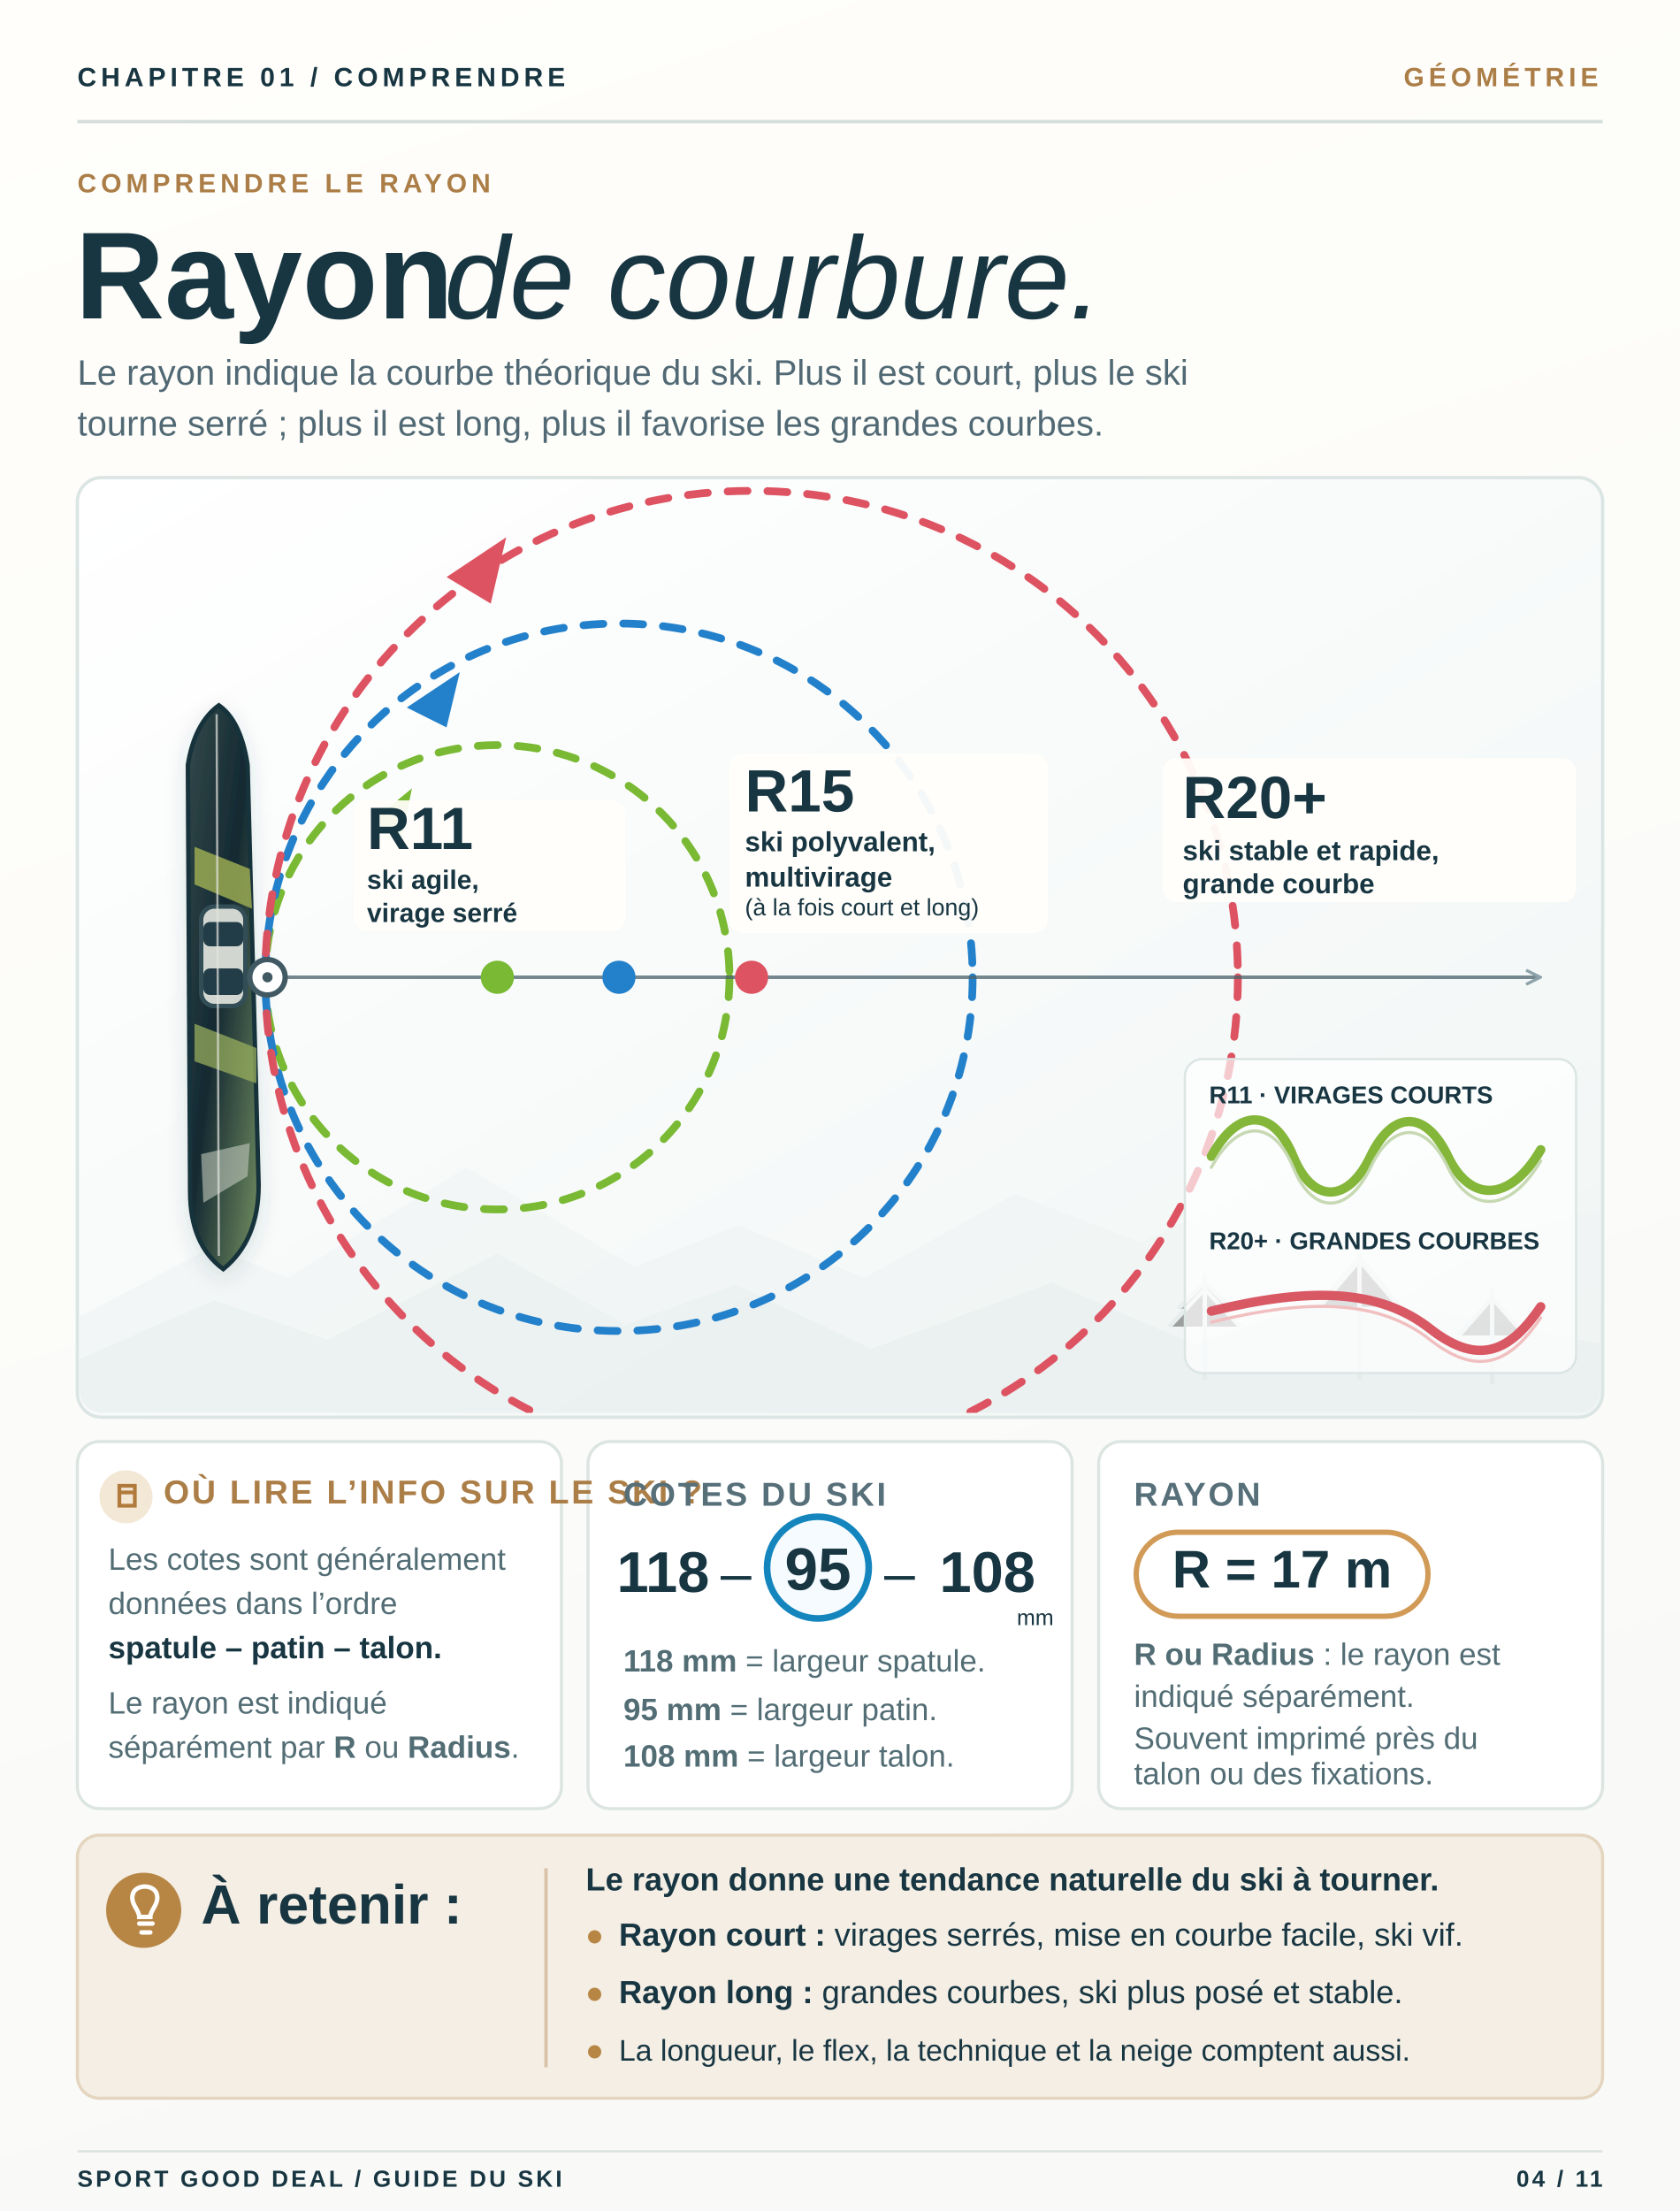
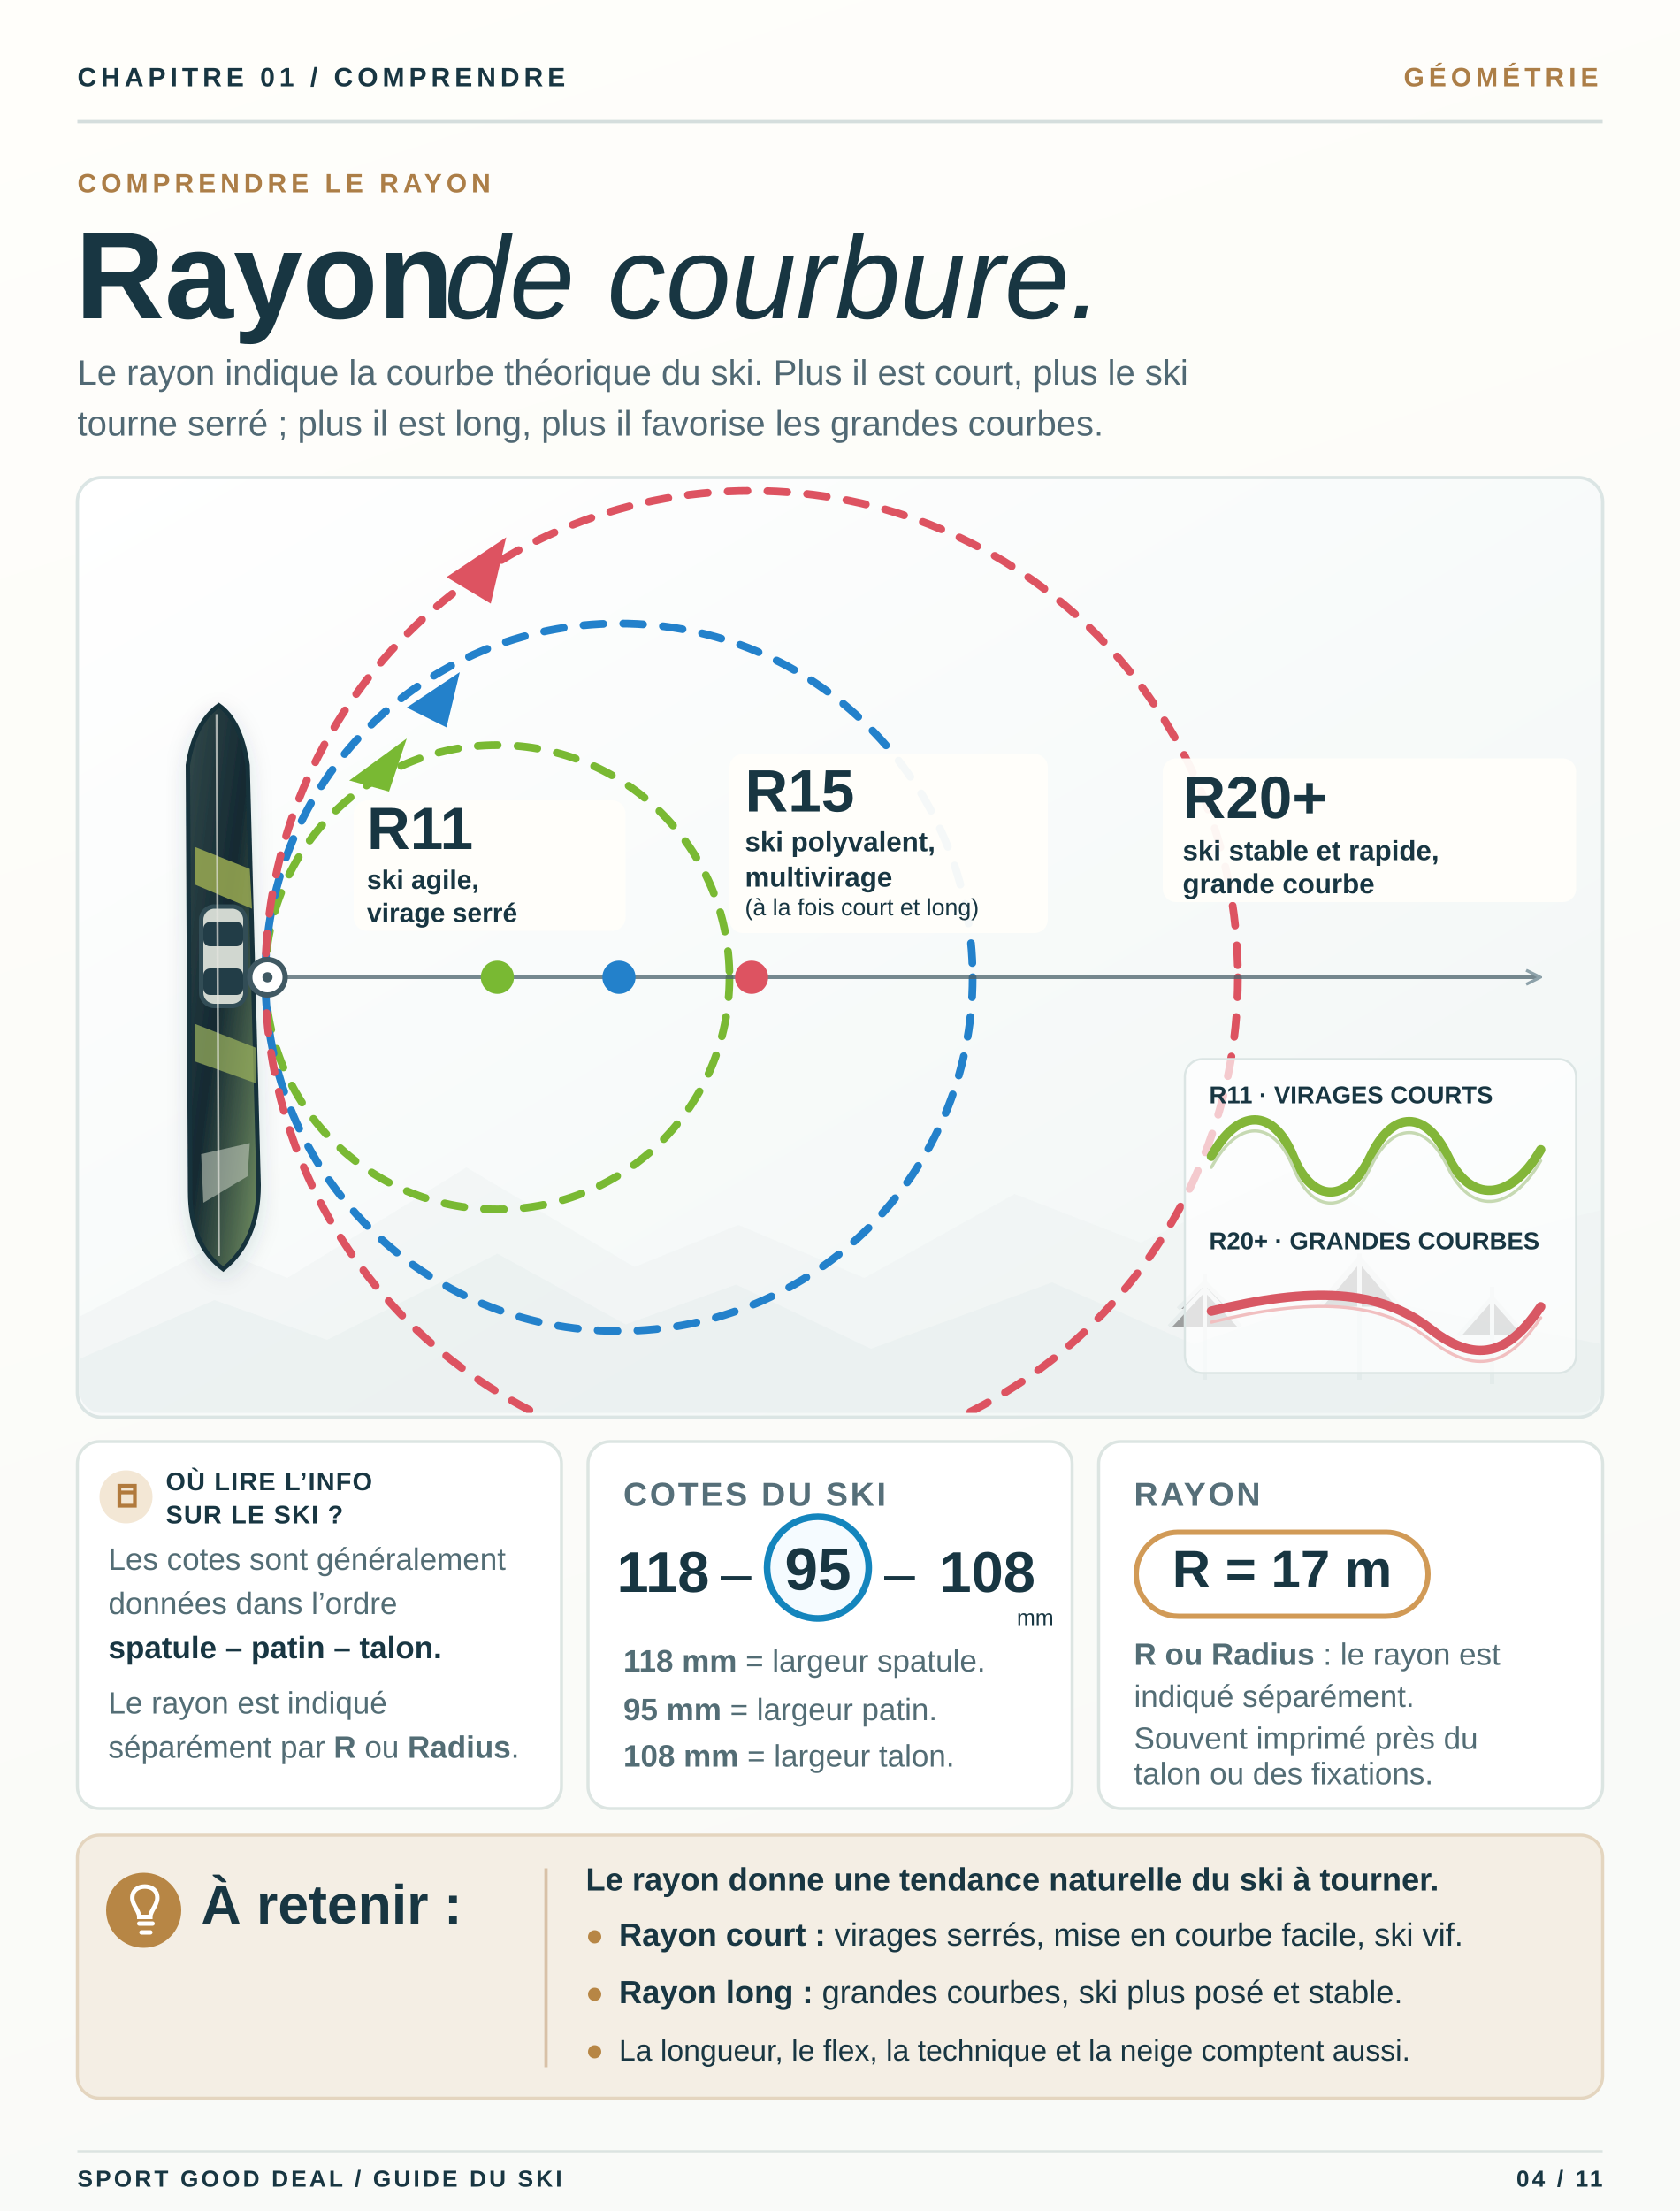
<svg xmlns="http://www.w3.org/2000/svg" viewBox="0 0 760 1000" role="img" aria-labelledby="titre description">
  <defs>
    <linearGradient id="paper" x1="0" y1="0" x2=".25" y2="1">
      <stop stop-color="#fffefa" />
      <stop offset="1" stop-color="#f9faf8" />
    </linearGradient>
    <linearGradient id="panel" x1="0" y1="0" x2=".95" y2="1">
      <stop stop-color="#fff" />
      <stop offset="1" stop-color="#f1f6f5" />
    </linearGradient>
    <linearGradient id="ski" x1="0" y1="0" x2="1" y2="1">
      <stop stop-color="#334a4b" />
      <stop offset=".47" stop-color="#142932" />
      <stop offset="1" stop-color="#739061" />
    </linearGradient>
    <clipPath id="clip">
      <rect x="36" y="217" width="688" height="422" rx="10" />
    </clipPath>
    <filter id="shadow" x="-30%" y="-30%" width="160%" height="160%">
      <feDropShadow dx="0" dy="3" stdDeviation="5" flood-color="#214251" flood-opacity=".14" />
    </filter>
    <marker id="axi" viewBox="0 0 10 10" refX="8" refY="5" markerWidth="5" markerHeight="5" orient="auto-start-reverse">
      <path d="M1 1 L9 5 L1 9" fill="none" stroke="#6b8590" stroke-width="1.7" />
    </marker>
  </defs>
  <style>
 text{font-family:Arial,Helvetica,sans-serif;fill:#183642} .cap{font-size:12px;font-weight:800;letter-spacing:2px}.body{font-size:16px;fill:#516974}.heading{font-weight:900;fill:#163540}.small{font-size:14px;fill:#536d75}.tiny{font-size:11px;fill:#71858a}.label{font-size:15px;font-weight:900;letter-spacing:1.1px}.card{fill:#fff;stroke:#dce5e2;stroke-width:1.4}.gold{fill:#ac7e47}.muted{fill:#566f79}.softline{stroke:#dfe6e4;stroke-width:1.5}
</style>
  <rect width="760" height="1000" fill="url(#paper)" />
  <text x="35" y="39" class="cap" font-size="11" fill="#586e76">CHAPITRE 01 / COMPRENDRE</text>
  <text x="723" y="39" text-anchor="end" class="cap gold" fill="#a97e4d">GÉOMÉTRIE</text>
  <line x1="35" y1="55" x2="725" y2="55" stroke="#d5dedd" stroke-width="1.5" />
  <text x="35" y="87" class="cap gold">COMPRENDRE LE RAYON</text>
  <text x="34" y="144" font-family="Georgia,serif" font-size="56" font-weight="700" fill="#122e3e">Rayon</text>
  <text x="201" y="144" font-family="Georgia,serif" font-size="53" font-style="italic" fill="#b38855">de courbure.</text>
  <text x="35" y="174" class="body">Le rayon indique la courbe théorique du ski. Plus il est court, plus le ski</text>
  <text x="35" y="197" class="body">tourne serré ; plus il est long, plus il favorise les grandes courbes.</text>
  <rect x="35" y="216" width="690" height="425" rx="11" fill="url(#panel)" stroke="#dbe5e4" stroke-width="1.5" />
  <g clip-path="url(#clip)">
    <path d="M35 596 L96 564 L130 578 L211 528 L287 573 L334 554 L391 578 L459 540 L516 562 L586 529 L650 566 L725 547 L725 641 L35 641Z" fill="#eef3f3" opacity=".55" />
    <path d="M35 615 L97 588 L148 606 L225 567 L283 599 L333 581 L394 610 L476 580 L540 608 L607 585 L725 608 L725 641 L35 641Z" fill="#e4eded" opacity=".44" />
    <g stroke="#d4dfdf" stroke-width="2" opacity=".35">
      <path d="M545 624v-48m-16 24 16-17 16 17m-28-8 12-12 12 12M615 624v-57m-18 24 18-21 18 21m-31-7 13-15 13 15M675 626v-44m-15 22 15-17 15 17" />
    </g>
    <g fill="none" stroke-linecap="round" stroke-width="3.5" stroke-dasharray="9 9">
      <circle cx="225" cy="442" r="105" stroke="#79b933" />
      <circle cx="280" cy="442" r="160" stroke="#2381cb" />
      <circle cx="340" cy="442" r="220" stroke="#dd5361" />
    </g>
    <g>
-       <path d="M168 371 L187 357 L181 380 Z" fill="#79b933" transform="rotate(-3 178 369)" />
+       <path d="M158 353 L184 334 L176 358 Z" fill="#79b933" />
      <path d="M184 320 L208 304 L202 329 Z" fill="#2381cb" />
      <path d="M202 261 L229 243 L222 273 Z" fill="#dd5361" />
    </g>
    <line x1="121" y1="442" x2="696" y2="442" stroke="#49626b" stroke-width="1.6" marker-end="url(#axi)" opacity=".75" />
    <circle cx="225" cy="442" r="7.5" fill="#79b933" />
    <circle cx="280" cy="442" r="7.5" fill="#2381cb" />
    <circle cx="340" cy="442" r="7.5" fill="#dd5361" />
    <g filter="url(#shadow)">
      <path d="M85 346 Q88 327 99 319 Q109 326 112 346 L117 536 Q117 561 101 574 Q86 563 86 539Z" fill="url(#ski)" stroke="#16313b" stroke-width="2" />
      <path d="M88 383 L113 393 L114 411 L88 400Z" fill="#99a952" opacity=".85" />
      <path d="M88 463 L116 474 L116 490 L88 480Z" fill="#9db35e" opacity=".7" />
      <path d="M91 522 L113 517 L112 532 L92 544Z" fill="#bfc8bb" opacity=".6" />
      <rect x="91" y="410" width="20" height="45" rx="6" fill="#d1d7d0" stroke="#314e56" stroke-width="2" />
      <rect x="92" y="417" width="18" height="11" rx="3" fill="#243c46" />
      <rect x="92" y="438" width="18" height="12" rx="3" fill="#243c46" />
      <path d="M98 323 L99 568" stroke="#e4e5df" stroke-opacity=".7" stroke-width="1" />
    </g>
    <circle cx="121" cy="442" r="8" fill="#fff" stroke="#405963" stroke-width="2.4" />
    <circle cx="121" cy="442" r="2.3" fill="#405963" />
    <g>
      <rect x="160" y="362" width="123" height="59" rx="6" fill="#fffefa" fill-opacity=".93" />
      <text x="166" y="384" font-size="27" font-weight="900" fill="#6eac26">R11</text>
      <text x="166" y="402" font-size="12" font-weight="700" fill="#314e57">ski agile,</text>
      <text x="166" y="417" font-size="12" font-weight="800" fill="#6eac26">virage serré</text>
    </g>
    <g>
      <rect x="330" y="341" width="144" height="81" rx="6" fill="#fffefa" fill-opacity=".95" />
      <text x="337" y="367" font-size="27" font-weight="900" fill="#237dcb">R15</text>
      <text x="337" y="385" font-size="12.5" font-weight="700" fill="#314e57">ski polyvalent,</text>
      <text x="337" y="401" font-size="12.5" font-weight="800" fill="#237dcb">multivirage</text>
      <text x="337" y="414" font-size="10.7" fill="#586d78">(à la fois court et long)</text>
    </g>
    <g>
      <rect x="526" y="343" width="187" height="65" rx="6" fill="#fffefa" fill-opacity=".95" />
      <text x="535" y="370" font-size="27" font-weight="900" fill="#d54e5c">R20+</text>
      <text x="535" y="389" font-size="12.5" font-weight="700" fill="#314e57">ski stable et rapide,</text>
      <text x="535" y="404" font-size="12.5" font-weight="800" fill="#d54e5c">grande courbe</text>
    </g>
    <g transform="translate(536 479)">
      <rect x="0" y="0" width="177" height="142" rx="8" fill="#fff" fill-opacity=".69" stroke="#dbe5e4" />
      <text x="11" y="20" font-size="11" font-weight="800" fill="#658e2b">R11 · VIRAGES COURTS</text>
      <text x="11" y="86" font-size="11" font-weight="800" fill="#cb4d5c">R20+ · GRANDES COURBES</text>
      <path d="M12 44 C24 22 40 22 49 44 S74 65 84 44 S109 23 119 44 S147 65 161 41" fill="none" stroke="#83b639" stroke-width="4.2" stroke-linecap="round" />
      <path d="M12 49 C24 27 40 27 49 49 S74 70 84 49 S109 28 119 49 S147 70 161 46" fill="none" stroke="#c6d9b2" stroke-width="1.4" stroke-linecap="round" />
      <path d="M12 114 C57 103 88 104 111 122 S148 131 161 112" fill="none" stroke="#d85864" stroke-width="4.2" stroke-linecap="round" />
      <path d="M12 119 C57 108 88 109 111 127 S148 136 161 117" fill="none" stroke="#f1bfc0" stroke-width="1.4" stroke-linecap="round" />
    </g>
  </g>
  <g>
    <rect x="35" y="652" width="219" height="166" rx="10" class="card" />
    <rect x="266" y="652" width="219" height="166" rx="10" class="card" />
    <rect x="497" y="652" width="228" height="166" rx="10" class="card" />
    <circle cx="57" cy="677" r="12" fill="#f3e7d5" />
    <path d="M54 672h7v9h-7z M54 675h7" fill="none" stroke="#b17a3d" stroke-width="1.7" />
-     <text x="74" y="680" class="label gold" font-size="13">OÙ LIRE L’INFO SUR LE SKI ?</text>
+     <text x="75" y="674" font-size="11.5" font-weight="900" letter-spacing=".5" fill="#ac7e47">OÙ LIRE L’INFO</text>
+     <text x="75" y="689" font-size="11.5" font-weight="900" letter-spacing=".5" fill="#ac7e47">SUR LE SKI ?</text>
    <text x="49" y="710" class="small" font-size="13">Les cotes sont généralement</text>
    <text x="49" y="730" class="small" font-size="13">données dans l’ordre</text>
    <text x="49" y="750" font-size="14" font-weight="800" fill="#1b3d4a">spatule – patin – talon.</text>
    <text x="49" y="775" class="small">Le rayon est indiqué</text>
    <text x="49" y="795" class="small">séparément par <tspan font-weight="900">R</tspan> ou <tspan font-weight="900">Radius</tspan>.</text>
    <text x="282" y="681" class="label muted">COTES DU SKI</text>
    <text x="279" y="720" font-size="26" font-weight="800" fill="#173846">118</text>
    <text x="326" y="720" font-size="25" fill="#173846">–</text>
    <circle cx="370" cy="709" r="23" fill="#f5fbff" stroke="#1485bd" stroke-width="3" />
    <text x="370" y="719" font-size="27" text-anchor="middle" font-weight="900" fill="#0a78ad">95</text>
    <text x="400" y="720" font-size="25" fill="#173846">–</text>
    <text x="425" y="720" font-size="26" font-weight="800" fill="#173846">108</text>
    <text x="460" y="735" font-size="10" fill="#73848a">mm</text>
    <text x="282" y="756" class="small" font-size="13">
      <tspan font-weight="800">118 mm</tspan> = largeur spatule.</text>
    <text x="282" y="778" class="small" font-size="13">
      <tspan font-weight="800">95 mm</tspan> = largeur patin.</text>
    <text x="282" y="799" class="small" font-size="13">
      <tspan font-weight="800">108 mm</tspan> = largeur talon.</text>
    <text x="513" y="681" class="label muted">RAYON</text>
    <rect x="514" y="693" width="132" height="38" rx="19" fill="#fff" stroke="#d19a56" stroke-width="2.4" />
    <text x="580" y="718" text-anchor="middle" font-size="24" font-weight="900" fill="#183942">R = 17 m</text>
    <text x="513" y="753" class="small" font-size="13">
      <tspan font-weight="900">R ou Radius</tspan> : le rayon est</text>
    <text x="513" y="772" class="small" font-size="13">indiqué séparément.</text>
    <text x="513" y="791" class="small" font-size="13">Souvent imprimé près du</text>
    <text x="513" y="807" class="small" font-size="13">talon ou des fixations.</text>
  </g>
  <rect x="35" y="830" width="690" height="119" rx="10" fill="#f4eee4" stroke="#e4d5bf" stroke-width="1.4" />
  <circle cx="65" cy="864" r="17" fill="#b78645" />
  <path d="M60 857c1-5 10-5 11 0 1 4-3 7-3 10h-5c0-3-4-6-3-10z M63 870h6m-5 4h4" fill="none" stroke="#fff" stroke-width="2" stroke-linecap="round" />
  <text x="91" y="870" font-family="Georgia,serif" font-size="25" font-weight="700" fill="#ac7e47">À retenir :</text>
  <line x1="247" y1="845" x2="247" y2="935" stroke="#d8c1a7" stroke-width="1.5" />
  <g font-size="14.5" fill="#405962" font-family="Arial,Helvetica,sans-serif">
    <text x="265" y="855" font-weight="800">Le rayon donne une tendance naturelle du ski à tourner.</text>
    <circle cx="269" cy="876" r="3" fill="#b78645" />
    <text x="280" y="880">
      <tspan font-weight="800">Rayon court :</tspan> virages serrés, mise en courbe facile, ski vif.</text>
    <circle cx="269" cy="902" r="3" fill="#b78645" />
    <text x="280" y="906">
      <tspan font-weight="800">Rayon long :</tspan> grandes courbes, ski plus posé et stable.</text>
    <circle cx="269" cy="928" r="3" fill="#b78645" />
    <text x="280" y="932" font-size="13.5">La longueur, le flex, la technique et la neige comptent aussi.</text>
  </g>
  <line x1="35" y1="973" x2="725" y2="973" stroke="#dbe3e1" />
  <text x="35" y="989" font-size="10.5" font-weight="800" letter-spacing="1.25" fill="#6d7f87">SPORT GOOD DEAL / GUIDE DU SKI</text>
  <text x="725" y="989" text-anchor="end" font-size="10.5" font-weight="800" letter-spacing="1.25" fill="#6d7f87">04 / 11</text>
</svg>
